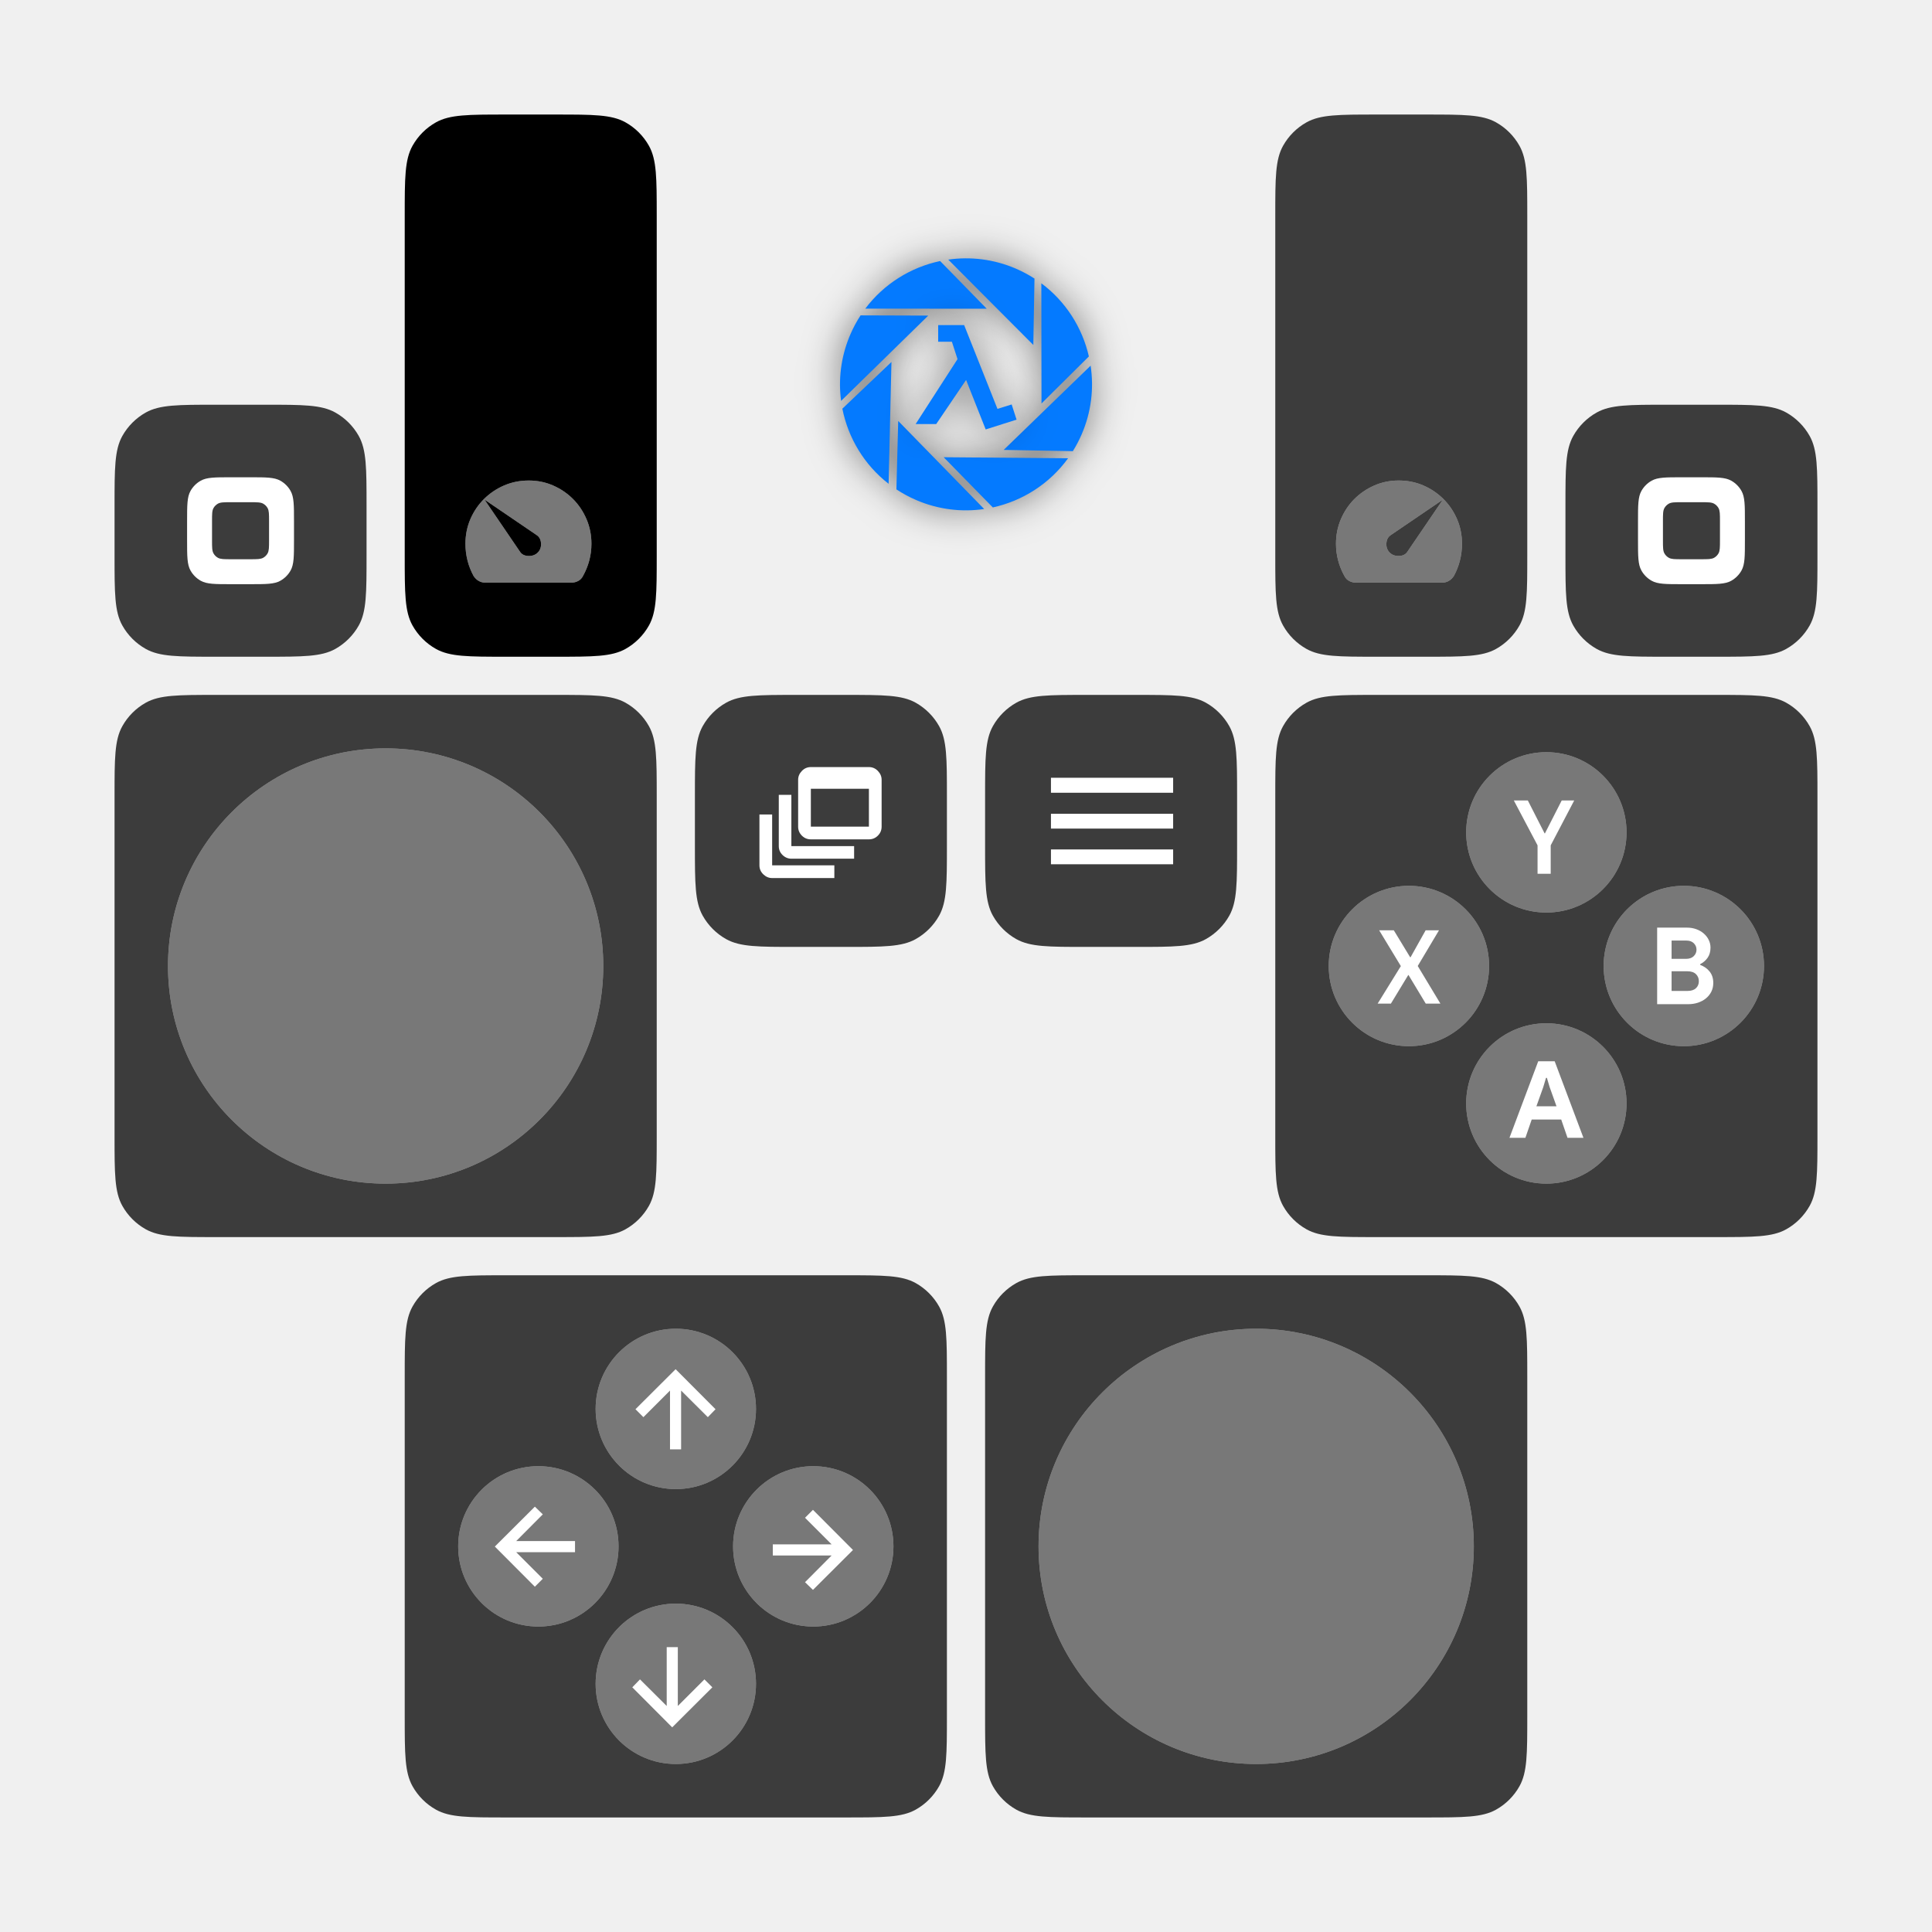
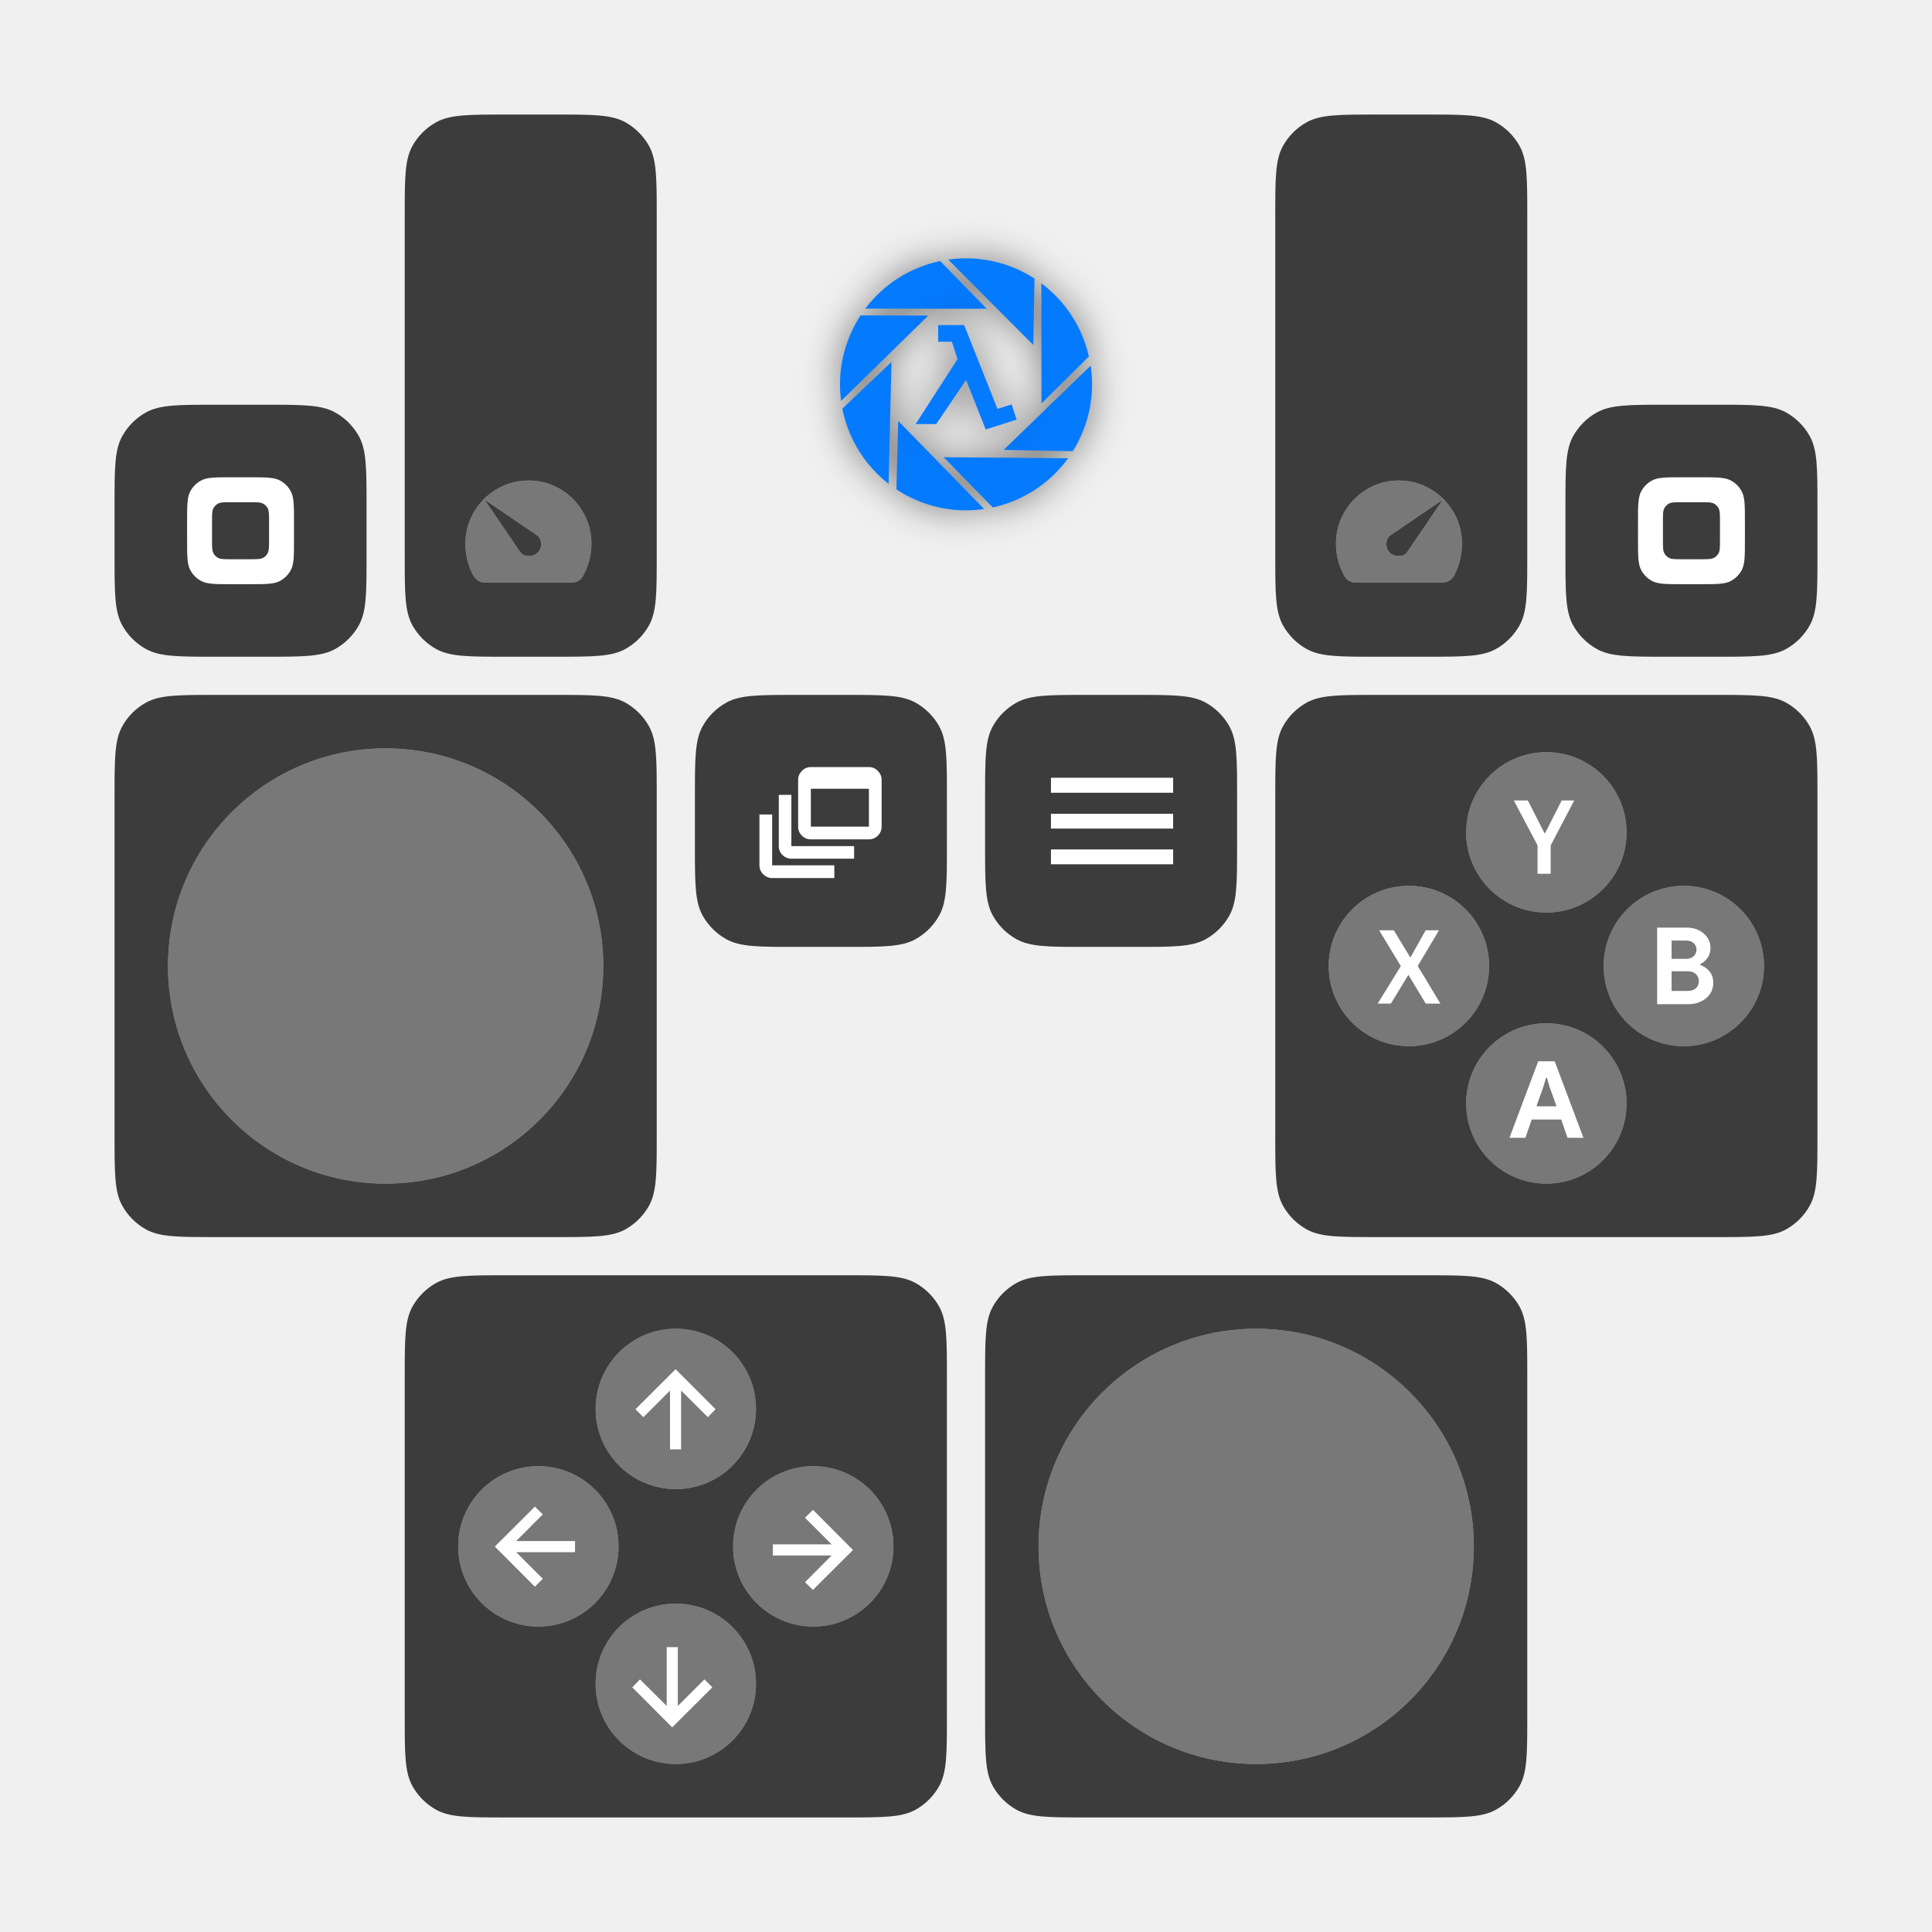
<svg xmlns="http://www.w3.org/2000/svg" width="506" height="506" viewBox="0 0 506 506">
  <g id="Select-Start">
    <path id="Start" fill="#000000" fill-opacity="0.75" fill-rule="evenodd" stroke="none" d="M 297.6 182 C 307.317 182 312.175 182 315.818 184.04 C 318.392 185.482 320.518 187.608 321.96 190.182 C 324 193.825 324 198.683 324 208.4 L 324 221.6 C 324 231.317 324 236.175 321.96 239.818 C 320.518 242.392 318.392 244.518 315.818 245.96 C 312.175 248 307.317 248 297.6 248 L 284.4 248 C 274.683 248 269.825 248 266.182 245.96 C 263.608 244.518 261.482 242.392 260.04 239.818 C 258 236.175 258 231.317 258 221.6 L 258 208.4 C 258 198.683 258 193.825 260.04 190.182 C 261.482 187.608 263.608 185.482 266.182 184.04 C 269.825 182 274.683 182 284.4 182 Z" />
    <path id="path1" fill="#ffffff" stroke="none" d="M 275.25 226.356 L 275.25 222.473 L 307.25 222.473 L 307.25 226.356 Z M 275.25 217.012 L 275.25 213.129 L 307.25 213.129 L 307.25 217.012 Z M 275.25 207.625 L 275.25 203.7 L 307.25 203.7 L 307.25 207.625 Z" />
    <path id="Select" fill="#000000" fill-opacity="0.75" fill-rule="evenodd" stroke="none" d="M 221.6 182 C 231.317 182 236.175 182 239.818 184.04 C 242.392 185.482 244.518 187.608 245.96 190.182 C 248 193.825 248 198.683 248 208.4 L 248 221.6 C 248 231.317 248 236.175 245.96 239.818 C 244.518 242.392 242.392 244.518 239.818 245.96 C 236.175 248 231.317 248 221.6 248 L 208.4 248 C 198.683 248 193.825 248 190.182 245.96 C 187.608 244.518 185.482 242.392 184.04 239.818 C 182 236.175 182 231.317 182 221.6 L 182 208.4 C 182 198.683 182 193.825 184.04 190.182 C 185.482 187.608 187.608 185.482 190.182 184.04 C 193.825 182 198.683 182 208.4 182 Z" />
    <path id="path2" fill="#ffffff" stroke="none" d="M 202.23 229.968 C 201.362 229.968 200.589 229.642 199.914 228.991 C 199.238 228.339 198.9 227.555 198.9 226.638 L 198.9 213.316 L 202.23 213.316 L 202.23 226.638 L 218.52 226.638 L 218.52 229.968 Z M 207.298 224.9 C 206.405 224.9 205.627 224.58 204.963 223.941 C 204.3 223.301 203.968 222.523 203.968 221.606 L 203.968 208.176 L 207.262 208.176 L 207.262 221.606 L 223.696 221.606 L 223.696 224.9 Z M 212.366 219.832 C 211.449 219.832 210.665 219.506 210.013 218.855 C 209.362 218.203 209.036 217.419 209.036 216.502 L 209.036 204.23 C 209.036 203.362 209.362 202.589 210.013 201.914 C 210.665 201.238 211.449 200.9 212.366 200.9 L 227.57 200.9 C 228.487 200.9 229.271 201.238 229.923 201.914 C 230.574 202.589 230.9 203.362 230.9 204.23 L 230.9 216.502 C 230.9 217.419 230.574 218.203 229.923 218.855 C 229.271 219.506 228.487 219.832 227.57 219.832 Z M 212.366 216.502 L 227.57 216.502 L 227.57 206.583 L 212.366 206.583 L 212.366 216.502 Z" />
  </g>
  <g id="DPad">
    <path id="path3" fill="#000000" fill-opacity="0.75" fill-rule="evenodd" stroke="none" d="M 132.4 476 C 122.684 476 117.824 475.999 114.182 473.959 C 111.607 472.517 109.483 470.393 108.041 467.818 C 106.001 464.176 106 459.316 106 449.6 L 106 360.4 C 106 350.684 106.001 345.824 108.041 342.182 C 109.483 339.607 111.607 337.483 114.182 336.041 C 117.824 334.001 122.684 334 132.4 334 L 221.6 334 C 231.316 334 236.176 334.001 239.818 336.041 C 242.393 337.483 244.517 339.607 245.959 342.182 C 247.999 345.824 248 350.684 248 360.4 L 248 449.6 C 248 459.316 247.999 464.176 245.959 467.818 C 244.517 470.393 242.393 472.517 239.818 473.959 C 236.176 475.999 231.316 476 221.6 476 L 132.4 476 Z M 177 462 C 188.598 462 198 452.598 198 441 C 198 429.402 188.598 420 177 420 C 165.402 420 156 429.402 156 441 C 156 452.598 165.402 462 177 462 Z M 141 426 C 152.598 426 162 416.598 162 405 C 162 393.402 152.598 384 141 384 C 129.402 384 120 393.402 120 405 C 120 416.598 129.402 426 141 426 Z M 213 426 C 224.598 426 234 416.598 234 405 C 234 393.402 224.598 384 213 384 C 201.402 384 192 393.402 192 405 C 192 416.598 201.402 426 213 426 Z M 177 390 C 188.598 390 198 380.598 198 369 C 198 357.402 188.598 348 177 348 C 165.402 348 156 357.402 156 369 C 156 380.598 165.402 390 177 390 Z" />
    <path id="Right" fill="#000000" fill-opacity="0.5" fill-rule="evenodd" stroke="none" d="M 234 405 C 234 393.402 224.598 384 213 384 C 201.402 384 192 393.402 192 405 C 192 416.598 201.402 426 213 426 C 224.598 426 234 416.598 234 405 Z" />
    <path id="RightArrow" fill="#ffffff" stroke="none" d="M 212.916 395.432 L 223.4 405.948 L 212.916 416.4 L 210.838 414.386 L 217.806 407.386 L 202.4 407.386 L 202.4 404.478 L 217.806 404.478 L 210.838 397.51 Z" />
    <path id="Left" fill="#000000" fill-opacity="0.5" fill-rule="evenodd" stroke="none" d="M 162 405 C 162 393.402 152.598 384 141 384 C 129.402 384 120 393.402 120 405 C 120 416.598 129.402 426 141 426 C 152.598 426 162 416.598 162 405 Z" />
    <path id="LeftArrow" fill="#ffffff" stroke="none" d="M 140.084 415.568 L 129.6 405.052 L 140.084 394.6 L 142.162 396.614 L 135.194 403.614 L 150.6 403.614 L 150.6 406.522 L 135.194 406.522 L 142.162 413.49 Z" />
    <path id="Down" fill="#000000" fill-opacity="0.5" fill-rule="evenodd" stroke="none" d="M 198 441 C 198 429.402 188.598 420 177 420 C 165.402 420 156 429.402 156 441 C 156 452.598 165.402 462 177 462 C 188.598 462 198 452.598 198 441 Z" />
    <path id="DownArrow" fill="#ffffff" stroke="none" d="M 186.568 441.916 L 176.052 452.4 L 165.6 441.916 L 167.614 439.838 L 174.614 446.806 L 174.614 431.4 L 177.522 431.4 L 177.522 446.806 L 184.49 439.838 Z" />
    <path id="Up" fill="#000000" fill-opacity="0.5" fill-rule="evenodd" stroke="none" d="M 198 369 C 198 357.402 188.598 348 177 348 C 165.402 348 156 357.402 156 369 C 156 380.598 165.402 390 177 390 C 188.598 390 198 380.598 198 369 Z" />
    <path id="UpArrow" fill="#ffffff" stroke="none" d="M 166.432 369.084 L 176.948 358.6 L 187.4 369.084 L 185.386 371.162 L 178.386 364.194 L 178.386 379.6 L 175.478 379.6 L 175.478 364.194 L 168.51 371.162 Z" />
  </g>
  <g id="ABXY">
    <path id="path4" fill="#000000" fill-opacity="0.75" fill-rule="evenodd" stroke="none" d="M 360.4 324 C 350.684 324 345.824 323.999 342.182 321.959 C 339.607 320.517 337.483 318.393 336.041 315.818 C 334.001 312.176 334 307.316 334 297.6 L 334 208.4 C 334 198.684 334.001 193.824 336.041 190.182 C 337.483 187.607 339.607 185.483 342.182 184.041 C 345.824 182.001 350.684 182 360.4 182 L 449.6 182 C 459.316 182 464.176 182.001 467.818 184.041 C 470.393 185.483 472.517 187.607 473.959 190.182 C 475.999 193.824 476 198.684 476 208.4 L 476 297.6 C 476 307.316 475.999 312.176 473.959 315.818 C 472.517 318.393 470.393 320.517 467.818 321.959 C 464.176 323.999 459.316 324 449.6 324 L 360.4 324 Z M 405 310 C 416.598 310 426 300.598 426 289 C 426 277.402 416.598 268 405 268 C 393.402 268 384 277.402 384 289 C 384 300.598 393.402 310 405 310 Z M 369 274 C 380.598 274 390 264.598 390 253 C 390 241.402 380.598 232 369 232 C 357.402 232 348 241.402 348 253 C 348 264.598 357.402 274 369 274 Z M 441 274 C 452.598 274 462 264.598 462 253 C 462 241.402 452.598 232 441 232 C 429.402 232 420 241.402 420 253 C 420 264.598 429.402 274 441 274 Z M 405 239 C 416.598 239 426 229.598 426 218 C 426 206.402 416.598 197 405 197 C 393.402 197 384 206.402 384 218 C 384 229.598 393.402 239 405 239 Z" />
    <path id="Y" fill="#000000" fill-opacity="0.5" fill-rule="evenodd" stroke="none" d="M 426 218 C 426 206.402 416.598 197 405 197 C 393.402 197 384 206.402 384 218 C 384 229.598 393.402 239 405 239 C 416.598 239 426 229.598 426 218 Z" />
    <path id="Y-" fill="#ffffff" fill-rule="evenodd" stroke="none" d="M 402.692 228.852 L 406.136 228.852 L 406.136 221.404 L 412.296 209.644 L 409.02 209.644 L 404.624 218.268 L 404.54 218.268 L 400.144 209.644 L 396.476 209.644 L 402.692 221.404 Z" />
    <path id="X" fill="#000000" fill-opacity="0.5" fill-rule="evenodd" stroke="none" d="M 390 253 C 390 241.402 380.598 232 369 232 C 357.402 232 348 241.402 348 253 C 348 264.598 357.402 274 369 274 C 380.598 274 390 264.598 390 253 Z" />
    <path id="X-" fill="#ffffff" fill-rule="evenodd" stroke="none" d="M 360.812 262.852 L 364.284 262.852 L 368.82 255.376 L 368.904 255.376 L 373.412 262.852 L 377.248 262.852 L 371.312 252.996 L 376.884 243.644 L 373.384 243.644 L 369.436 250.7 L 369.324 250.7 L 365.04 243.644 L 361.204 243.644 L 366.888 253.024 Z" />
    <path id="B" fill="#000000" fill-opacity="0.5" fill-rule="evenodd" stroke="none" d="M 462 253 C 462 241.402 452.598 232 441 232 C 429.402 232 420 241.402 420 253 C 420 264.598 429.402 274 441 274 C 452.598 274 462 264.598 462 253 Z" />
    <path id="B-" fill="#ffffff" fill-rule="evenodd" stroke="none" d="M 434.016 242.952 L 441.856 242.952 C 442.715 242.952 443.517 243.087 444.264 243.358 C 445.011 243.629 445.659 244.002 446.21 244.478 C 446.761 244.954 447.195 245.509 447.512 246.144 C 447.829 246.779 447.988 247.46 447.988 248.188 C 447.988 249.252 447.731 250.143 447.218 250.862 C 446.705 251.581 446.065 252.127 445.3 252.5 L 445.3 252.724 C 446.327 253.097 447.153 253.681 447.778 254.474 C 448.403 255.267 448.716 256.252 448.716 257.428 C 448.716 258.287 448.543 259.057 448.198 259.738 C 447.853 260.419 447.381 261.003 446.784 261.488 C 446.187 261.973 445.491 262.347 444.698 262.608 C 443.905 262.869 443.051 263 442.136 263 L 434.016 263 Z M 441.576 251.128 C 442.453 251.128 443.13 250.89 443.606 250.414 C 444.082 249.938 444.32 249.373 444.32 248.72 C 444.32 248.067 444.087 247.507 443.62 247.04 C 443.153 246.573 442.509 246.34 441.688 246.34 L 437.796 246.34 L 437.796 251.128 Z M 441.996 259.528 C 442.948 259.528 443.676 259.29 444.18 258.814 C 444.684 258.338 444.936 257.727 444.936 256.98 C 444.936 256.233 444.679 255.613 444.166 255.118 C 443.653 254.623 442.892 254.376 441.884 254.376 L 437.796 254.376 L 437.796 259.528 Z" />
    <path id="A" fill="#000000" fill-opacity="0.5" fill-rule="evenodd" stroke="none" d="M 426 289 C 426 277.402 416.598 268 405 268 C 393.402 268 384 277.402 384 289 C 384 300.598 393.402 310 405 310 C 416.598 310 426 300.598 426 289 Z" />
    <path id="A-" fill="#ffffff" fill-rule="evenodd" stroke="none" d="M 402.868 277.952 L 407.18 277.952 L 414.712 298 L 410.54 298 L 408.888 293.212 L 401.16 293.212 L 399.508 298 L 395.336 298 Z M 407.656 289.74 L 405.864 284.728 L 405.136 282.292 L 404.912 282.292 L 404.184 284.728 L 402.392 289.74 Z" />
  </g>
  <g id="Stick">
    <path id="path5" fill="#000000" fill-opacity="0.75" fill-rule="evenodd" stroke="none" d="M 284.4 476 C 274.684 476 269.824 475.999 266.182 473.959 C 263.607 472.517 261.483 470.393 260.041 467.818 C 258.001 464.176 258 459.316 258 449.6 L 258 360.4 C 258 350.684 258.001 345.824 260.041 342.182 C 261.483 339.607 263.607 337.483 266.182 336.041 C 269.824 334.001 274.684 334 284.4 334 L 373.6 334 C 383.316 334 388.176 334.001 391.818 336.041 C 394.393 337.483 396.517 339.607 397.959 342.182 C 399.999 345.824 400 350.684 400 360.4 L 400 449.6 C 400 459.316 399.999 464.176 397.959 467.818 C 396.517 470.393 394.393 472.517 391.818 473.959 C 388.176 475.999 383.316 476 373.6 476 L 284.4 476 Z M 329 462 C 360.48 462 386 436.48 386 405 C 386 373.52 360.48 348 329 348 C 297.52 348 272 373.52 272 405 C 272 436.48 297.52 462 329 462 Z" />
    <path id="path6" fill="#000000" fill-opacity="0.5" fill-rule="evenodd" stroke="none" d="M 386 405 C 386 373.52 360.48 348 329 348 C 297.52 348 272 373.52 272 405 C 272 436.48 297.52 462 329 462 C 360.48 462 386 436.48 386 405 Z" />
    <path id="path7" fill="#000000" fill-opacity="0.75" fill-rule="evenodd" stroke="none" d="M 56.4 324 C 46.684 324 41.824 323.999 38.182 321.959 C 35.607 320.517 33.483 318.393 32.041 315.818 C 30.001 312.176 30 307.316 30 297.6 L 30 208.4 C 30 198.684 30.001 193.824 32.041 190.182 C 33.483 187.607 35.607 185.483 38.182 184.041 C 41.824 182.001 46.684 182 56.4 182 L 145.6 182 C 155.316 182 160.176 182.001 163.818 184.041 C 166.393 185.483 168.517 187.607 169.959 190.182 C 171.999 193.824 172 198.684 172 208.4 L 172 297.6 C 172 307.316 171.999 312.176 169.959 315.818 C 168.517 318.393 166.393 320.517 163.818 321.959 C 160.176 323.999 155.316 324 145.6 324 L 56.4 324 Z M 101 310 C 132.48 310 158 284.48 158 253 C 158 221.52 132.48 196 101 196 C 69.52 196 44 221.52 44 253 C 44 284.48 69.52 310 101 310 Z" />
    <path id="path8" fill="#000000" fill-opacity="0.5" fill-rule="evenodd" stroke="none" d="M 158 253 C 158 221.52 132.48 196 101 196 C 69.52 196 44 221.52 44 253 C 44 284.48 69.52 310 101 310 C 132.48 310 158 284.48 158 253 Z" />
  </g>
  <g id="Bumper">
    <path id="path9" fill="#000000" fill-opacity="0.75" fill-rule="evenodd" stroke="none" d="M 449.6 106 C 459.317 106 464.175 106 467.818 108.04 C 470.392 109.482 472.518 111.608 473.96 114.182 C 476 117.825 476 122.683 476 132.4 L 476 145.6 C 476 155.317 476 160.175 473.96 163.818 C 472.518 166.392 470.392 168.518 467.818 169.96 C 464.175 172 459.317 172 449.6 172 L 436.4 172 C 426.683 172 421.825 172 418.182 169.96 C 415.608 168.518 413.482 166.392 412.04 163.818 C 410 160.175 410 155.317 410 145.6 L 410 132.4 C 410 122.683 410 117.825 412.04 114.182 C 413.482 111.608 415.608 109.482 418.182 108.04 C 421.825 106 426.683 106 436.4 106 Z" />
    <path id="path10" fill="#ffffff" fill-rule="evenodd" stroke="none" d="M 440.551 153 C 436.3 153 434.174 153 432.58 152.107 C 431.454 151.477 430.523 150.546 429.893 149.42 C 429 147.826 429 145.7 429 141.449 L 429 136.551 C 429 132.3 429 130.174 429.893 128.58 C 430.523 127.454 431.454 126.523 432.58 125.893 C 434.174 125 436.3 125 440.551 125 L 445.449 125 C 449.7 125 451.826 125 453.42 125.893 C 454.546 126.523 455.477 127.454 456.107 128.58 C 457 130.174 457 132.3 457 136.551 L 457 141.449 C 457 145.7 457 147.826 456.107 149.42 C 455.477 150.546 454.546 151.477 453.42 152.107 C 451.826 153 449.7 153 445.449 153 L 440.551 153 Z M 440.482 146.467 L 445.518 146.467 C 447.339 146.467 448.249 146.466 448.932 146.084 C 449.414 145.814 449.814 145.414 450.084 144.932 C 450.466 144.249 450.467 143.339 450.467 141.518 L 450.467 136.482 C 450.467 134.661 450.466 133.751 450.084 133.068 C 449.814 132.586 449.414 132.186 448.932 131.916 C 448.249 131.534 447.339 131.533 445.518 131.533 L 440.482 131.533 C 438.661 131.533 437.751 131.534 437.068 131.916 C 436.586 132.186 436.186 132.586 435.916 133.068 C 435.534 133.751 435.533 134.661 435.533 136.482 L 435.533 141.518 C 435.533 143.339 435.534 144.249 435.916 144.932 C 436.186 145.414 436.586 145.814 437.068 146.084 C 437.751 146.466 438.661 146.467 440.482 146.467 Z" />
    <path id="path11" fill="#000000" fill-opacity="0.75" fill-rule="evenodd" stroke="none" d="M 69.6 106 C 79.317 106 84.175 106 87.818 108.04 C 90.392 109.482 92.518 111.608 93.96 114.182 C 96 117.825 96 122.683 96 132.4 L 96 145.6 C 96 155.317 96 160.175 93.96 163.818 C 92.518 166.392 90.392 168.518 87.818 169.96 C 84.175 172 79.317 172 69.6 172 L 56.4 172 C 46.683 172 41.825 172 38.182 169.96 C 35.608 168.518 33.482 166.392 32.04 163.818 C 30 160.175 30 155.317 30 145.6 L 30 132.4 C 30 122.683 30 117.825 32.04 114.182 C 33.482 111.608 35.608 109.482 38.182 108.04 C 41.825 106 46.683 106 56.4 106 Z" />
    <path id="path12" fill="#ffffff" fill-rule="evenodd" stroke="none" d="M 60.551 153 C 56.3 153 54.174 153 52.58 152.107 C 51.454 151.477 50.523 150.546 49.893 149.42 C 49 147.826 49 145.7 49 141.449 L 49 136.551 C 49 132.3 49 130.174 49.893 128.58 C 50.523 127.454 51.454 126.523 52.58 125.893 C 54.174 125 56.3 125 60.551 125 L 65.449 125 C 69.7 125 71.826 125 73.42 125.893 C 74.546 126.523 75.477 127.454 76.107 128.58 C 77 130.174 77 132.3 77 136.551 L 77 141.449 C 77 145.7 77 147.826 76.107 149.42 C 75.477 150.546 74.546 151.477 73.42 152.107 C 71.826 153 69.7 153 65.449 153 L 60.551 153 Z M 60.482 146.467 L 65.518 146.467 C 67.339 146.467 68.249 146.466 68.932 146.084 C 69.414 145.814 69.814 145.414 70.084 144.932 C 70.466 144.249 70.467 143.339 70.467 141.518 L 70.467 136.482 C 70.467 134.661 70.466 133.751 70.084 133.068 C 69.814 132.586 69.414 132.186 68.932 131.916 C 68.249 131.534 67.339 131.533 65.518 131.533 L 60.482 131.533 C 58.661 131.533 57.751 131.534 57.068 131.916 C 56.586 132.186 56.186 132.586 55.916 133.068 C 55.534 133.751 55.533 134.661 55.533 136.482 L 55.533 141.518 C 55.533 143.339 55.534 144.249 55.916 144.932 C 56.186 145.414 56.586 145.814 57.068 146.084 C 57.751 146.466 58.661 146.467 60.482 146.467 Z" />
  </g>
  <g id="Trigger">
    <path id="path13" fill="#000000" fill-opacity="0.75" fill-rule="evenodd" stroke="none" d="M 360.4 172 C 350.684 172 345.824 171.999 342.182 169.959 C 339.607 168.517 337.483 166.393 336.041 163.818 C 334.001 160.176 334 155.316 334 145.6 L 334 56.4 C 334 46.684 334.001 41.824 336.041 38.182 C 337.483 35.607 339.607 33.483 342.182 32.041 C 345.824 30.001 350.684 30 360.4 30 L 373.6 30 C 383.316 30 388.176 30.001 391.818 32.041 C 394.393 33.483 396.517 35.607 397.959 38.182 C 399.999 41.824 400 46.684 400 56.4 L 400 145.6 C 400 155.316 399.999 160.176 397.959 163.818 C 396.517 166.393 394.393 168.517 391.818 169.959 C 388.176 171.999 383.316 172 373.6 172 L 360.4 172 Z M 355.172 152.602 L 377.666 152.602 C 378.291 152.602 378.864 152.458 379.385 152.172 C 379.905 151.885 380.361 151.456 380.752 150.883 C 381.455 149.607 381.989 148.254 382.354 146.822 C 382.718 145.39 382.9 143.918 382.9 142.408 C 382.9 140.091 382.464 137.931 381.592 135.926 C 380.72 133.921 379.528 132.171 378.018 130.674 C 376.508 129.177 374.757 127.998 372.766 127.139 C 370.774 126.279 368.62 125.85 366.303 125.85 C 364.012 125.85 361.871 126.293 359.879 127.178 C 357.887 128.063 356.155 129.248 354.684 130.732 C 353.213 132.216 352.049 133.96 351.189 135.965 C 350.33 137.97 349.9 140.117 349.9 142.408 C 349.9 143.918 350.089 145.384 350.467 146.803 C 350.844 148.222 351.398 149.581 352.127 150.883 C 352.413 151.456 352.835 151.885 353.395 152.172 C 353.954 152.458 354.547 152.602 355.172 152.602 Z M 366.381 145.611 C 365.392 145.637 364.584 145.338 363.959 144.713 C 363.334 144.088 363.048 143.293 363.1 142.33 C 363.152 141.367 363.516 140.65 364.193 140.182 L 377.9 130.85 L 368.568 144.557 C 368.1 145.234 367.37 145.585 366.381 145.611 Z" />
    <path id="path14" fill="#000000" fill-opacity="0.5" stroke="none" d="M 363.959 144.713 C 364.584 145.338 365.391 145.637 366.38 145.611 C 367.37 145.585 368.099 145.233 368.567 144.557 L 377.901 130.849 L 364.193 140.183 C 363.517 140.651 363.152 141.367 363.1 142.33 C 363.048 143.294 363.334 144.088 363.959 144.713 Z M 355.172 152.601 C 354.547 152.601 353.955 152.458 353.395 152.172 C 352.836 151.885 352.412 151.456 352.126 150.883 C 351.397 149.581 350.844 148.221 350.466 146.802 C 350.089 145.383 349.9 143.919 349.9 142.409 C 349.9 140.117 350.33 137.97 351.189 135.965 C 352.048 133.96 353.213 132.216 354.684 130.732 C 356.155 129.248 357.886 128.063 359.878 127.178 C 361.87 126.293 364.011 125.85 366.302 125.85 C 368.62 125.85 370.774 126.28 372.766 127.139 C 374.757 127.998 376.508 129.176 378.018 130.673 C 379.528 132.17 380.72 133.921 381.592 135.926 C 382.464 137.93 382.9 140.091 382.9 142.409 C 382.9 143.919 382.718 145.39 382.353 146.822 C 381.989 148.254 381.455 149.607 380.752 150.883 C 380.362 151.456 379.906 151.885 379.385 152.172 C 378.865 152.458 378.292 152.601 377.667 152.601 Z" />
-     <path id="path15" fill="#000000" fill-rule="evenodd" stroke="none" d="M 132.4 172 C 122.684 172 117.824 171.999 114.182 169.959 C 111.607 168.517 109.483 166.393 108.041 163.818 C 106.001 160.176 106 155.316 106 145.6 L 106 56.4 C 106 46.684 106.001 41.824 108.041 38.182 C 109.483 35.607 111.607 33.483 114.182 32.041 C 117.824 30.001 122.684 30 132.4 30 L 145.6 30 C 155.316 30 160.176 30.001 163.818 32.041 C 166.393 33.483 168.517 35.607 169.959 38.182 C 171.999 41.824 172 46.684 172 56.4 L 172 145.6 C 172 155.316 171.999 160.176 169.959 163.818 C 168.517 166.393 166.393 168.517 163.818 169.959 C 160.176 171.999 155.316 172 145.6 172 L 132.4 172 Z M 127.133 152.602 L 149.627 152.602 C 150.252 152.602 150.845 152.458 151.404 152.172 C 151.964 151.885 152.387 151.456 152.674 150.883 C 153.403 149.581 153.956 148.222 154.334 146.803 C 154.712 145.384 154.9 143.918 154.9 142.408 C 154.9 140.117 154.471 137.97 153.611 135.965 C 152.752 133.96 151.586 132.216 150.115 130.732 C 148.644 129.248 146.914 128.063 144.922 127.178 C 142.93 126.293 140.789 125.85 138.498 125.85 C 136.181 125.85 134.027 126.279 132.035 127.139 C 130.043 127.998 128.291 129.177 126.781 130.674 C 125.271 132.171 124.081 133.921 123.209 135.926 C 122.337 137.931 121.9 140.091 121.9 142.408 C 121.9 143.918 122.083 145.39 122.447 146.822 C 122.812 148.254 123.346 149.607 124.049 150.883 C 124.439 151.456 124.893 151.885 125.414 152.172 C 125.935 152.458 126.508 152.602 127.133 152.602 Z M 138.42 145.611 C 137.431 145.585 136.701 145.234 136.232 144.557 L 126.898 130.85 L 140.607 140.182 C 141.284 140.65 141.647 141.367 141.699 142.33 C 141.751 143.293 141.467 144.088 140.842 144.713 C 140.217 145.338 139.409 145.637 138.42 145.611 Z" />
+     <path id="path15" fill="#000000" fill-opacity="0.75" fill-rule="evenodd" stroke="none" d="M 132.4 172 C 122.684 172 117.824 171.999 114.182 169.959 C 111.607 168.517 109.483 166.393 108.041 163.818 C 106.001 160.176 106 155.316 106 145.6 L 106 56.4 C 106 46.684 106.001 41.824 108.041 38.182 C 109.483 35.607 111.607 33.483 114.182 32.041 C 117.824 30.001 122.684 30 132.4 30 L 145.6 30 C 155.316 30 160.176 30.001 163.818 32.041 C 166.393 33.483 168.517 35.607 169.959 38.182 C 171.999 41.824 172 46.684 172 56.4 L 172 145.6 C 172 155.316 171.999 160.176 169.959 163.818 C 168.517 166.393 166.393 168.517 163.818 169.959 C 160.176 171.999 155.316 172 145.6 172 L 132.4 172 Z M 127.133 152.602 L 149.627 152.602 C 150.252 152.602 150.845 152.458 151.404 152.172 C 151.964 151.885 152.387 151.456 152.674 150.883 C 153.403 149.581 153.956 148.222 154.334 146.803 C 154.712 145.384 154.9 143.918 154.9 142.408 C 154.9 140.117 154.471 137.97 153.611 135.965 C 152.752 133.96 151.586 132.216 150.115 130.732 C 148.644 129.248 146.914 128.063 144.922 127.178 C 142.93 126.293 140.789 125.85 138.498 125.85 C 136.181 125.85 134.027 126.279 132.035 127.139 C 130.043 127.998 128.291 129.177 126.781 130.674 C 125.271 132.171 124.081 133.921 123.209 135.926 C 122.337 137.931 121.9 140.091 121.9 142.408 C 121.9 143.918 122.083 145.39 122.447 146.822 C 122.812 148.254 123.346 149.607 124.049 150.883 C 124.439 151.456 124.893 151.885 125.414 152.172 C 125.935 152.458 126.508 152.602 127.133 152.602 Z M 138.42 145.611 C 137.431 145.585 136.701 145.234 136.232 144.557 L 126.898 130.85 L 140.607 140.182 C 141.284 140.65 141.647 141.367 141.699 142.33 C 141.751 143.293 141.467 144.088 140.842 144.713 C 140.217 145.338 139.409 145.637 138.42 145.611 Z" />
    <path id="path16" fill="#000000" fill-opacity="0.5" stroke="none" d="M 140.841 144.713 C 140.216 145.338 139.409 145.637 138.42 145.611 C 137.43 145.585 136.701 145.233 136.233 144.557 L 126.899 130.849 L 140.607 140.183 C 141.283 140.651 141.648 141.367 141.7 142.33 C 141.752 143.294 141.466 144.088 140.841 144.713 Z M 149.628 152.601 C 150.253 152.601 150.845 152.458 151.405 152.172 C 151.964 151.885 152.388 151.456 152.674 150.883 C 153.403 149.581 153.956 148.221 154.334 146.802 C 154.711 145.383 154.9 143.919 154.9 142.409 C 154.9 140.117 154.47 137.97 153.611 135.965 C 152.752 133.96 151.587 132.216 150.116 130.732 C 148.645 129.248 146.914 128.063 144.922 127.178 C 142.93 126.293 140.789 125.85 138.498 125.85 C 136.18 125.85 134.026 126.28 132.034 127.139 C 130.043 127.998 128.292 129.176 126.782 130.673 C 125.272 132.17 124.08 133.921 123.208 135.926 C 122.336 137.93 121.9 140.091 121.9 142.409 C 121.9 143.919 122.082 145.39 122.447 146.822 C 122.811 148.254 123.345 149.607 124.048 150.883 C 124.438 151.456 124.894 151.885 125.415 152.172 C 125.936 152.458 126.508 152.601 127.133 152.601 Z" />
  </g>
  <g id="Logo">
    <filter id="filter1" x="0" y="0" width="506" height="506" filterUnits="userSpaceOnUse" primitiveUnits="userSpaceOnUse" color-interpolation-filters="sRGB">
      <feGaussianBlur stdDeviation="5" />
      <feOffset dx="-0" dy="0" result="offsetblur" />
      <feFlood flood-color="#000000" flood-opacity="0.5" />
      <feComposite in2="offsetblur" operator="in" />
      <feMerge>
        <feMergeNode />
        <feMergeNode in="SourceGraphic" />
      </feMerge>
    </filter>
    <path id="Aperture" fill="#047aff" stroke="none" filter="url(#filter1)" d="M 239.916 130.949 C 245.746 133.469 251.905 134.171 257.762 133.311 L 235.242 110.25 L 234.775 128.171 C 236.378 129.229 238.093 130.161 239.916 130.949 Z M 232.733 126.706 L 233.477 94.799 L 220.621 107.036 C 222.138 114.726 226.375 121.768 232.733 126.706 Z M 260.021 132.898 C 267.812 131.195 274.902 126.699 279.731 120.024 L 247.147 119.753 L 260.021 132.898 Z M 220.287 105 L 243.114 82.655 L 225.389 82.597 C 224.375 84.15 223.48 85.809 222.719 87.569 L 222.434 88.248 C 220.201 93.749 219.557 99.505 220.287 105 Z M 262.871 117.834 L 280.983 118.161 C 281.85 116.772 282.627 115.3 283.296 113.751 C 285.835 107.878 286.526 101.67 285.636 95.774 L 262.871 117.834 Z M 272.775 105.679 L 285.18 93.352 C 283.461 85.818 279.123 78.961 272.73 74.201 L 272.775 105.679 Z M 226.622 80.839 L 258.425 80.851 L 246.227 68.37 C 238.524 69.995 231.491 74.351 226.622 80.839 Z M 270.635 90.346 L 270.937 72.958 C 269.422 71.979 267.809 71.111 266.099 70.372 C 260.302 67.867 254.178 67.158 248.351 67.996 L 270.635 90.346 Z" />
    <filter id="filter2" x="0" y="0" width="506" height="506" filterUnits="userSpaceOnUse" primitiveUnits="userSpaceOnUse" color-interpolation-filters="sRGB">
      <feGaussianBlur stdDeviation="5" />
      <feOffset dx="-0" dy="0" result="offsetblur" />
      <feFlood flood-color="#000000" flood-opacity="0.5" />
      <feComposite in2="offsetblur" operator="in" />
      <feMerge>
        <feMergeNode />
        <feMergeNode in="SourceGraphic" />
      </feMerge>
    </filter>
    <path id="Lambda" fill="#047aff" fill-rule="evenodd" stroke="none" filter="url(#filter2)" d="M 245.713 85.143 L 245.713 89.505 L 249.305 89.505 L 250.781 94.06 L 239.811 111.061 L 245.2 111.061 L 253.026 99.513 L 258.159 112.473 L 266.242 109.907 L 264.959 105.929 L 261.238 107.084 L 252.513 85.143 L 245.713 85.143 Z" />
  </g>
</svg>
